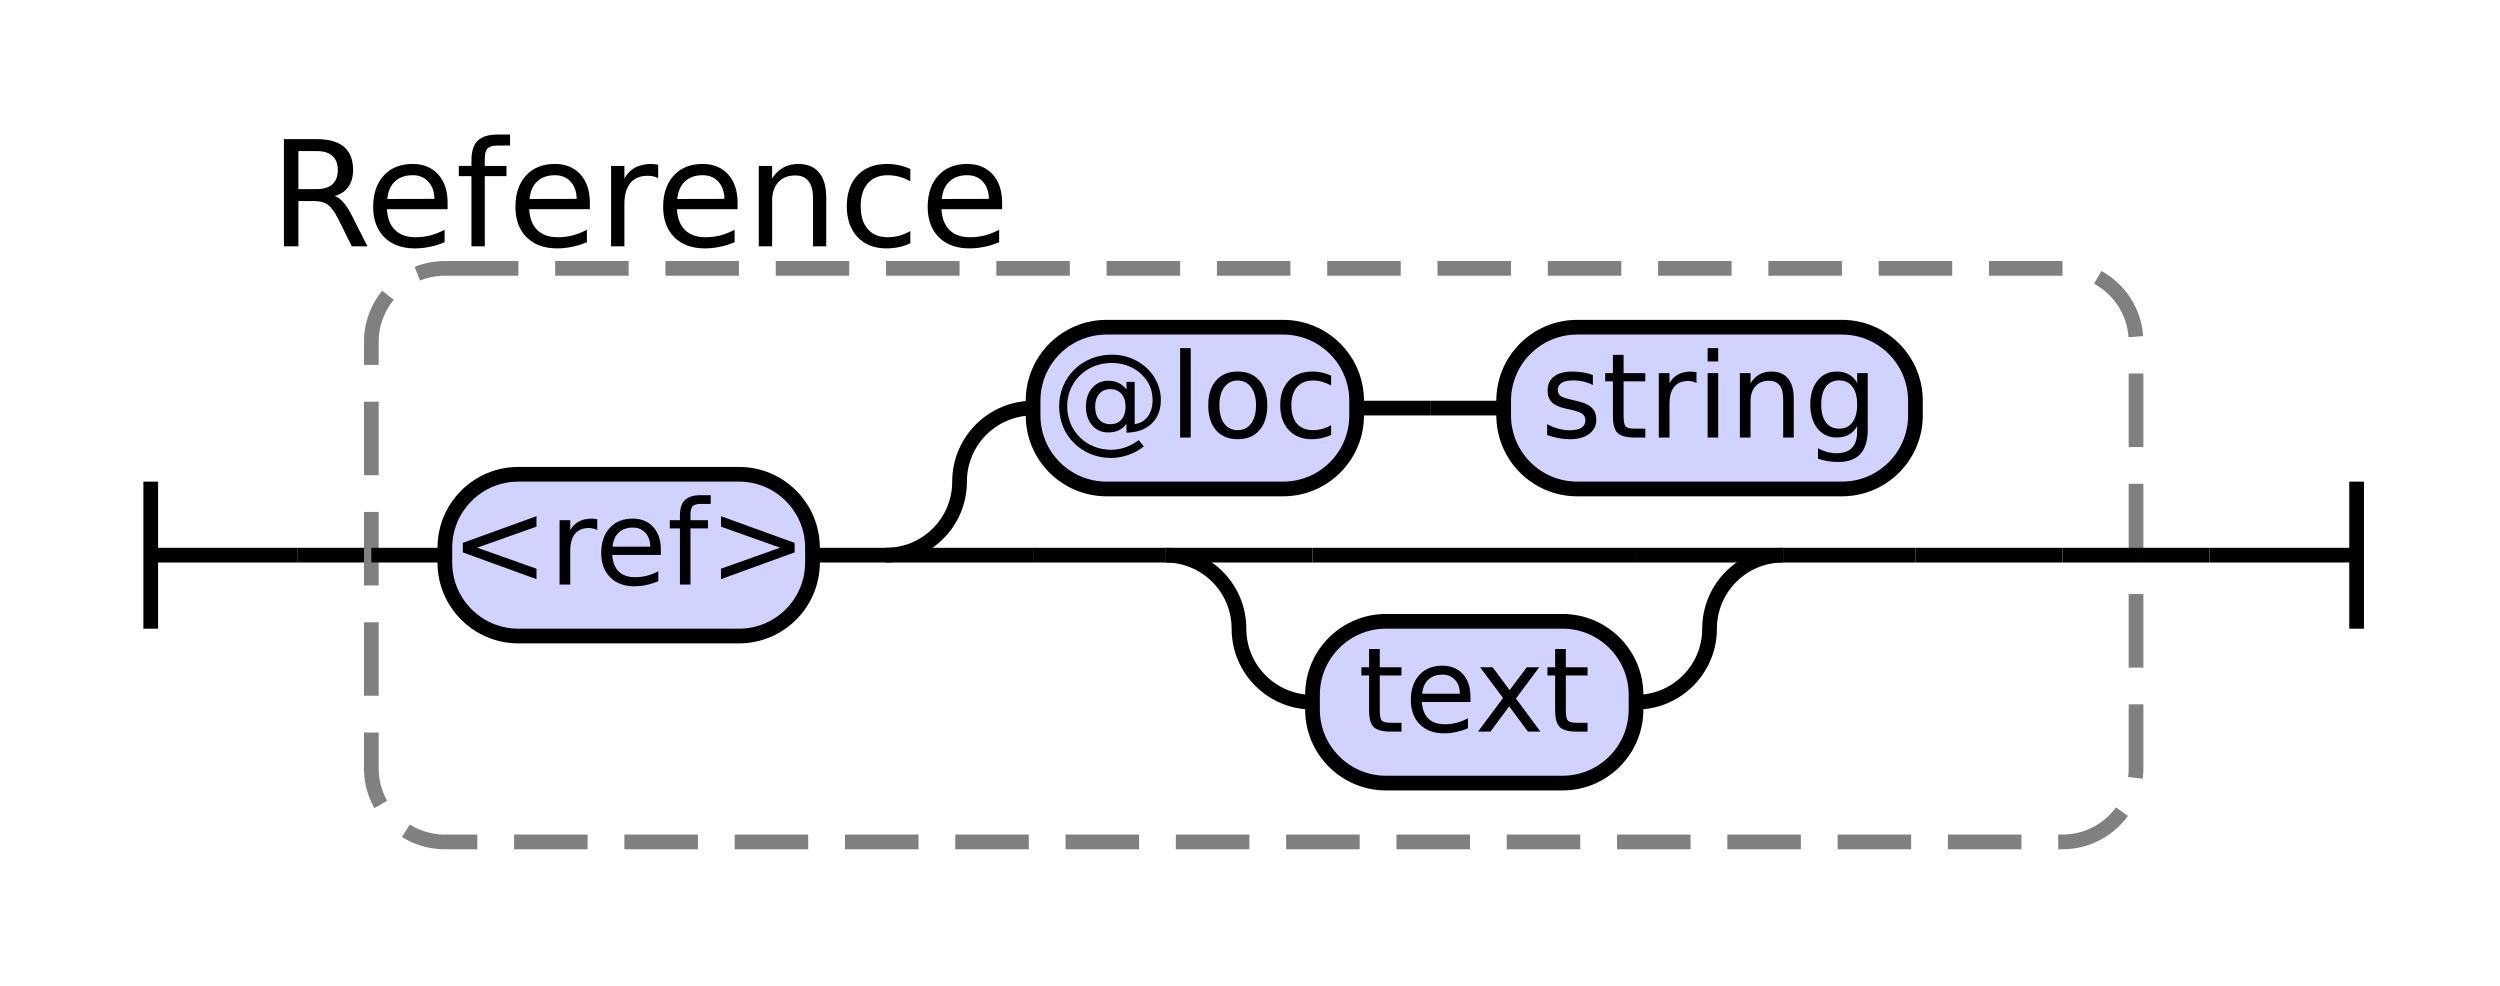
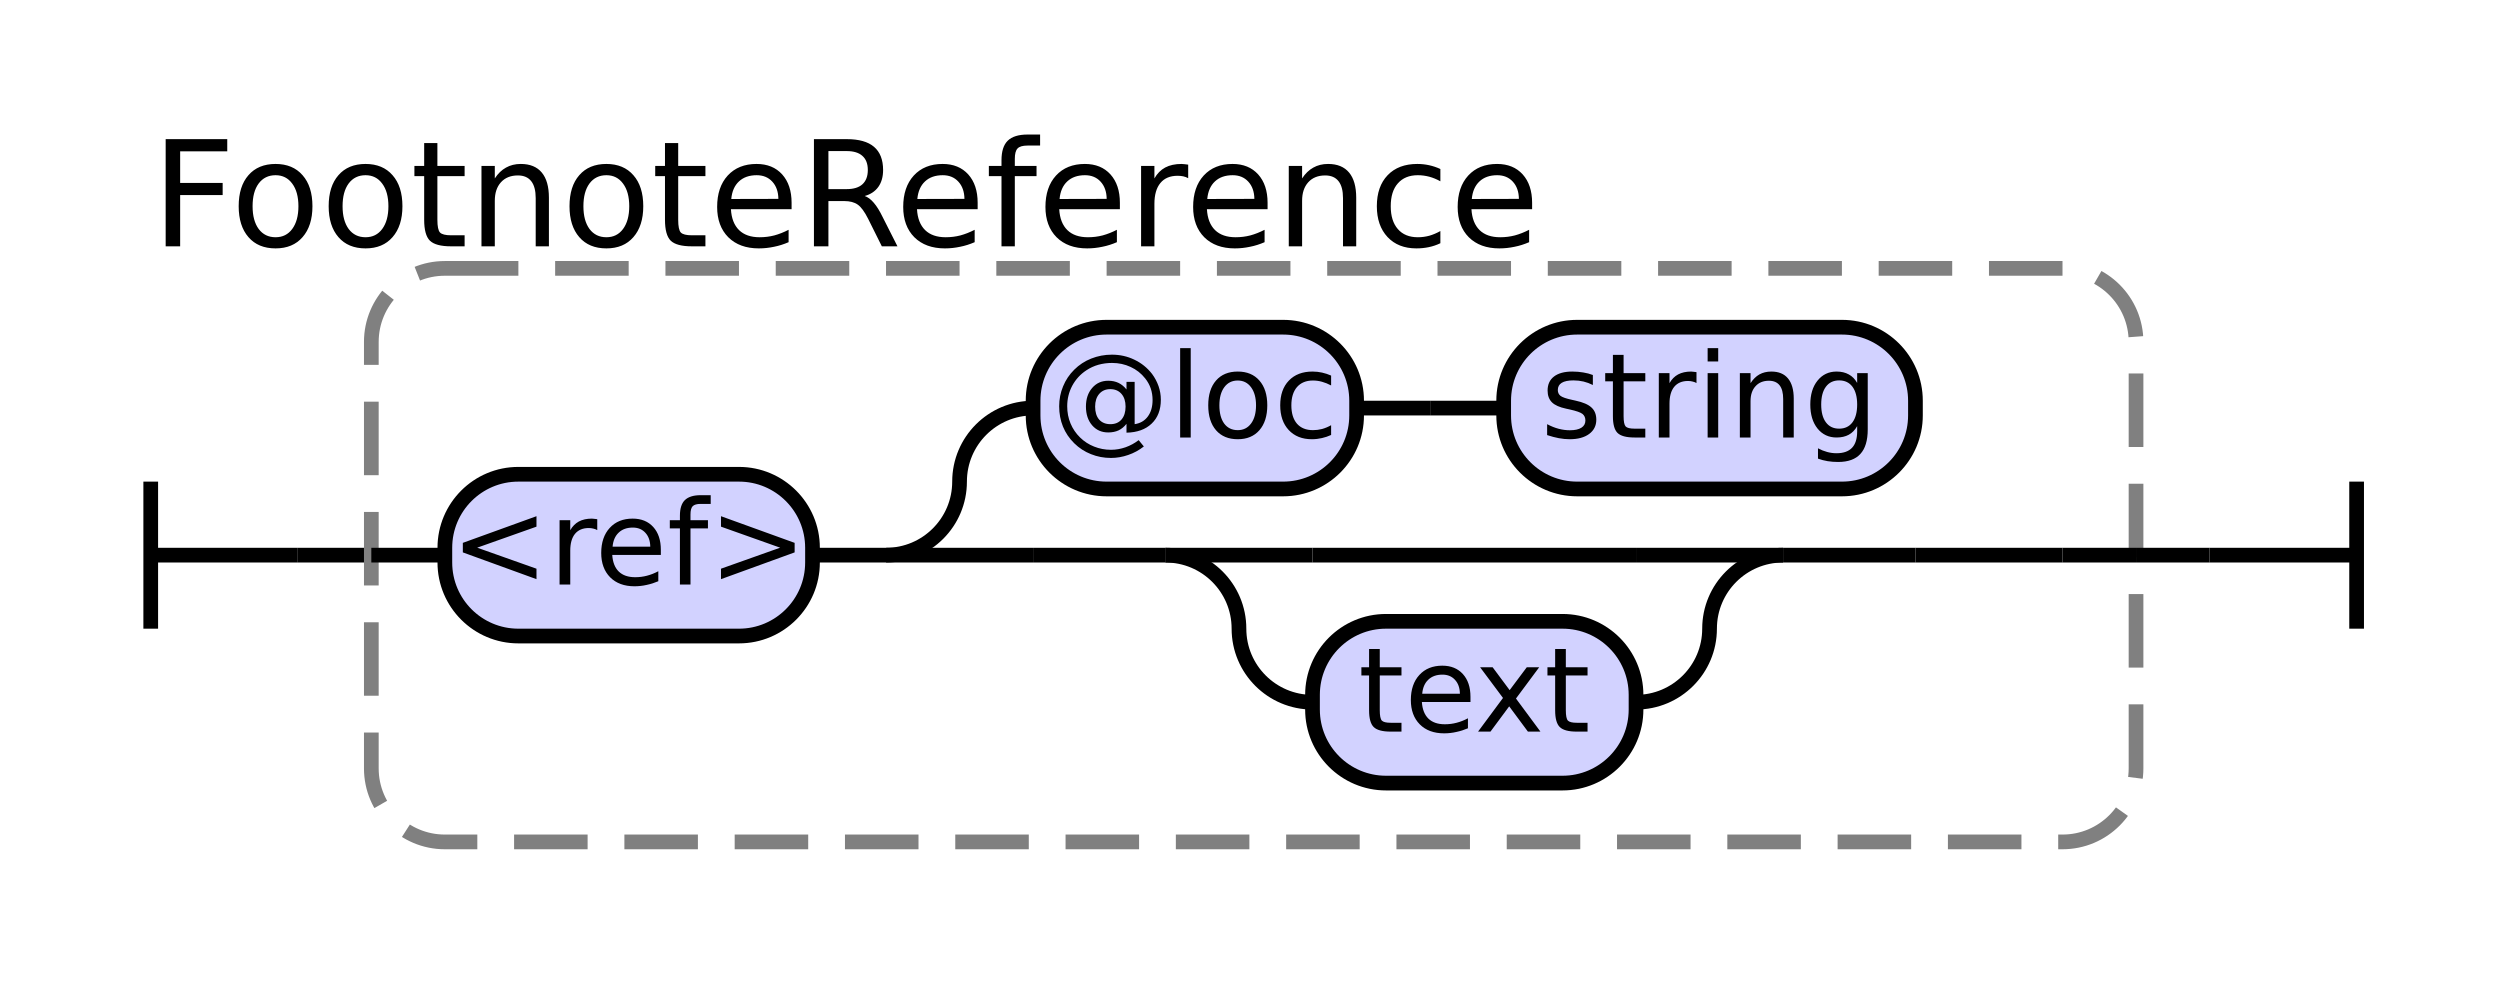
<svg xmlns="http://www.w3.org/2000/svg" class="railroad-diagram" height="134" viewBox="0 0 340 134" width="340">
  <g transform="translate(.5 .5)">
    <style>/*  */
    svg.railroad-diagram {
        background-color:hsl(30,20%,95%);
    }
    svg.railroad-diagram path {
        stroke-width: 2;
        stroke: black;
        fill: none;
    }
    svg.railroad-diagram text {
        font-size: 12pt;
        text-anchor: middle;
        font-family: DejaVu Sans;
    }
    svg.railroad-diagram text.label {
        text-anchor:start;
    }
    svg.railroad-diagram text.comment {
        font-family: DejaVu Sans;
        font-size: 15pt;
    }
    svg.railroad-diagram rect{
        stroke-width: 2;
        stroke:black;
        fill: rgb(210, 210, 255);
    }
    svg.railroad-diagram rect.group-box {
        stroke: gray;
        stroke-dasharray: 10 5;
        fill: none;
    }
    .terminal {
        font-family: DejaVu Sans;
    }

/*  */
</style>
    <g>
      <path d="M 20 65 v 20 m 0 -10 h 20" />
    </g>
    <path d="M 40 75 h 10" />
    <g>
      <path d="M 50 75 h 0.0" />
      <path d="M 290.0 75 h 0.0" />
      <rect class="group-box" height="78" rx="10" ry="10" width="240" x="50.0" y="36" />
      <g>
        <path d="M 50.0 75 h 10.0" />
        <path d="M 280.0 75 h 10.0" />
        <g class="terminal ">
          <path d="M 60.0 75 h 0.0" />
          <path d="M 110.0 75 h 0.0" />
          <rect height="22" rx="10" ry="10" width="50" x="60.0" y="64" />
          <text x="85.0" y="79">&lt;ref&gt;</text>
        </g>
        <path d="M 110.0 75 h 10" />
        <g>
          <path d="M 120.0 75 h 0.0" />
          <path d="M 280.0 75 h 0.0" />
          <path d="M 120.0 75 a 10 10 0 0 0 10 -10 v 0 a 10 10 0 0 1 10 -10" />
          <g>
            <path d="M 140.0 55 h 0.0" />
            <path d="M 260.0 55 h 0.0" />
            <g class="terminal ">
              <path d="M 140.0 55 h 0.0" />
              <path d="M 184.0 55 h 0.0" />
              <rect height="22" rx="10" ry="10" width="44" x="140.0" y="44" />
              <text x="162.0" y="59">@loc</text>
            </g>
            <path d="M 184.0 55 h 10" />
            <path d="M 194.0 55 h 10" />
            <g class="terminal ">
              <path d="M 204.0 55 h 0.0" />
              <path d="M 260.0 55 h 0.0" />
              <rect height="22" rx="10" ry="10" width="56" x="204.0" y="44" />
              <text x="232.0" y="59">string</text>
            </g>
          </g>
          <path d="M 120.0 75 h 20" />
          <g>
            <path d="M 140.0 75 h 18.0" />
            <path d="M 242.0 75 h 18.0" />
            <path d="M 158.0 75 h 20" />
            <g>
              <path d="M 178.0 75 h 44" />
            </g>
            <path d="M 222.0 75 h 20" />
            <path d="M 158.0 75 a 10 10 0 0 1 10 10 v 0 a 10 10 0 0 0 10 10" />
            <g class="terminal ">
              <path d="M 178.0 95 h 0.0" />
              <path d="M 222.0 95 h 0.0" />
              <rect height="22" rx="10" ry="10" width="44" x="178.0" y="84" />
              <text x="200.0" y="99">text</text>
            </g>
            <path d="M 222.0 95 a 10 10 0 0 0 10 -10 v 0 a 10 10 0 0 1 10 -10" />
          </g>
          <path d="M 260.0 75 h 20" />
        </g>
      </g>
      <g class="non-terminal ">
        <path d="M 50.0 28 h 0.0" />
-         <path d="M 123.0 28 h 0.0" />
-         <text class="comment" x="86.5" y="33">Reference</text>
+         <path d="M 179.0 28 h 0.0" />
+         <text class="comment" x="114.5" y="33">FootnoteReference</text>
      </g>
    </g>
    <path d="M 290 75 h 10" />
    <path d="M 300 75 h 20 m 0 -10 v 20" />
  </g>
</svg>
